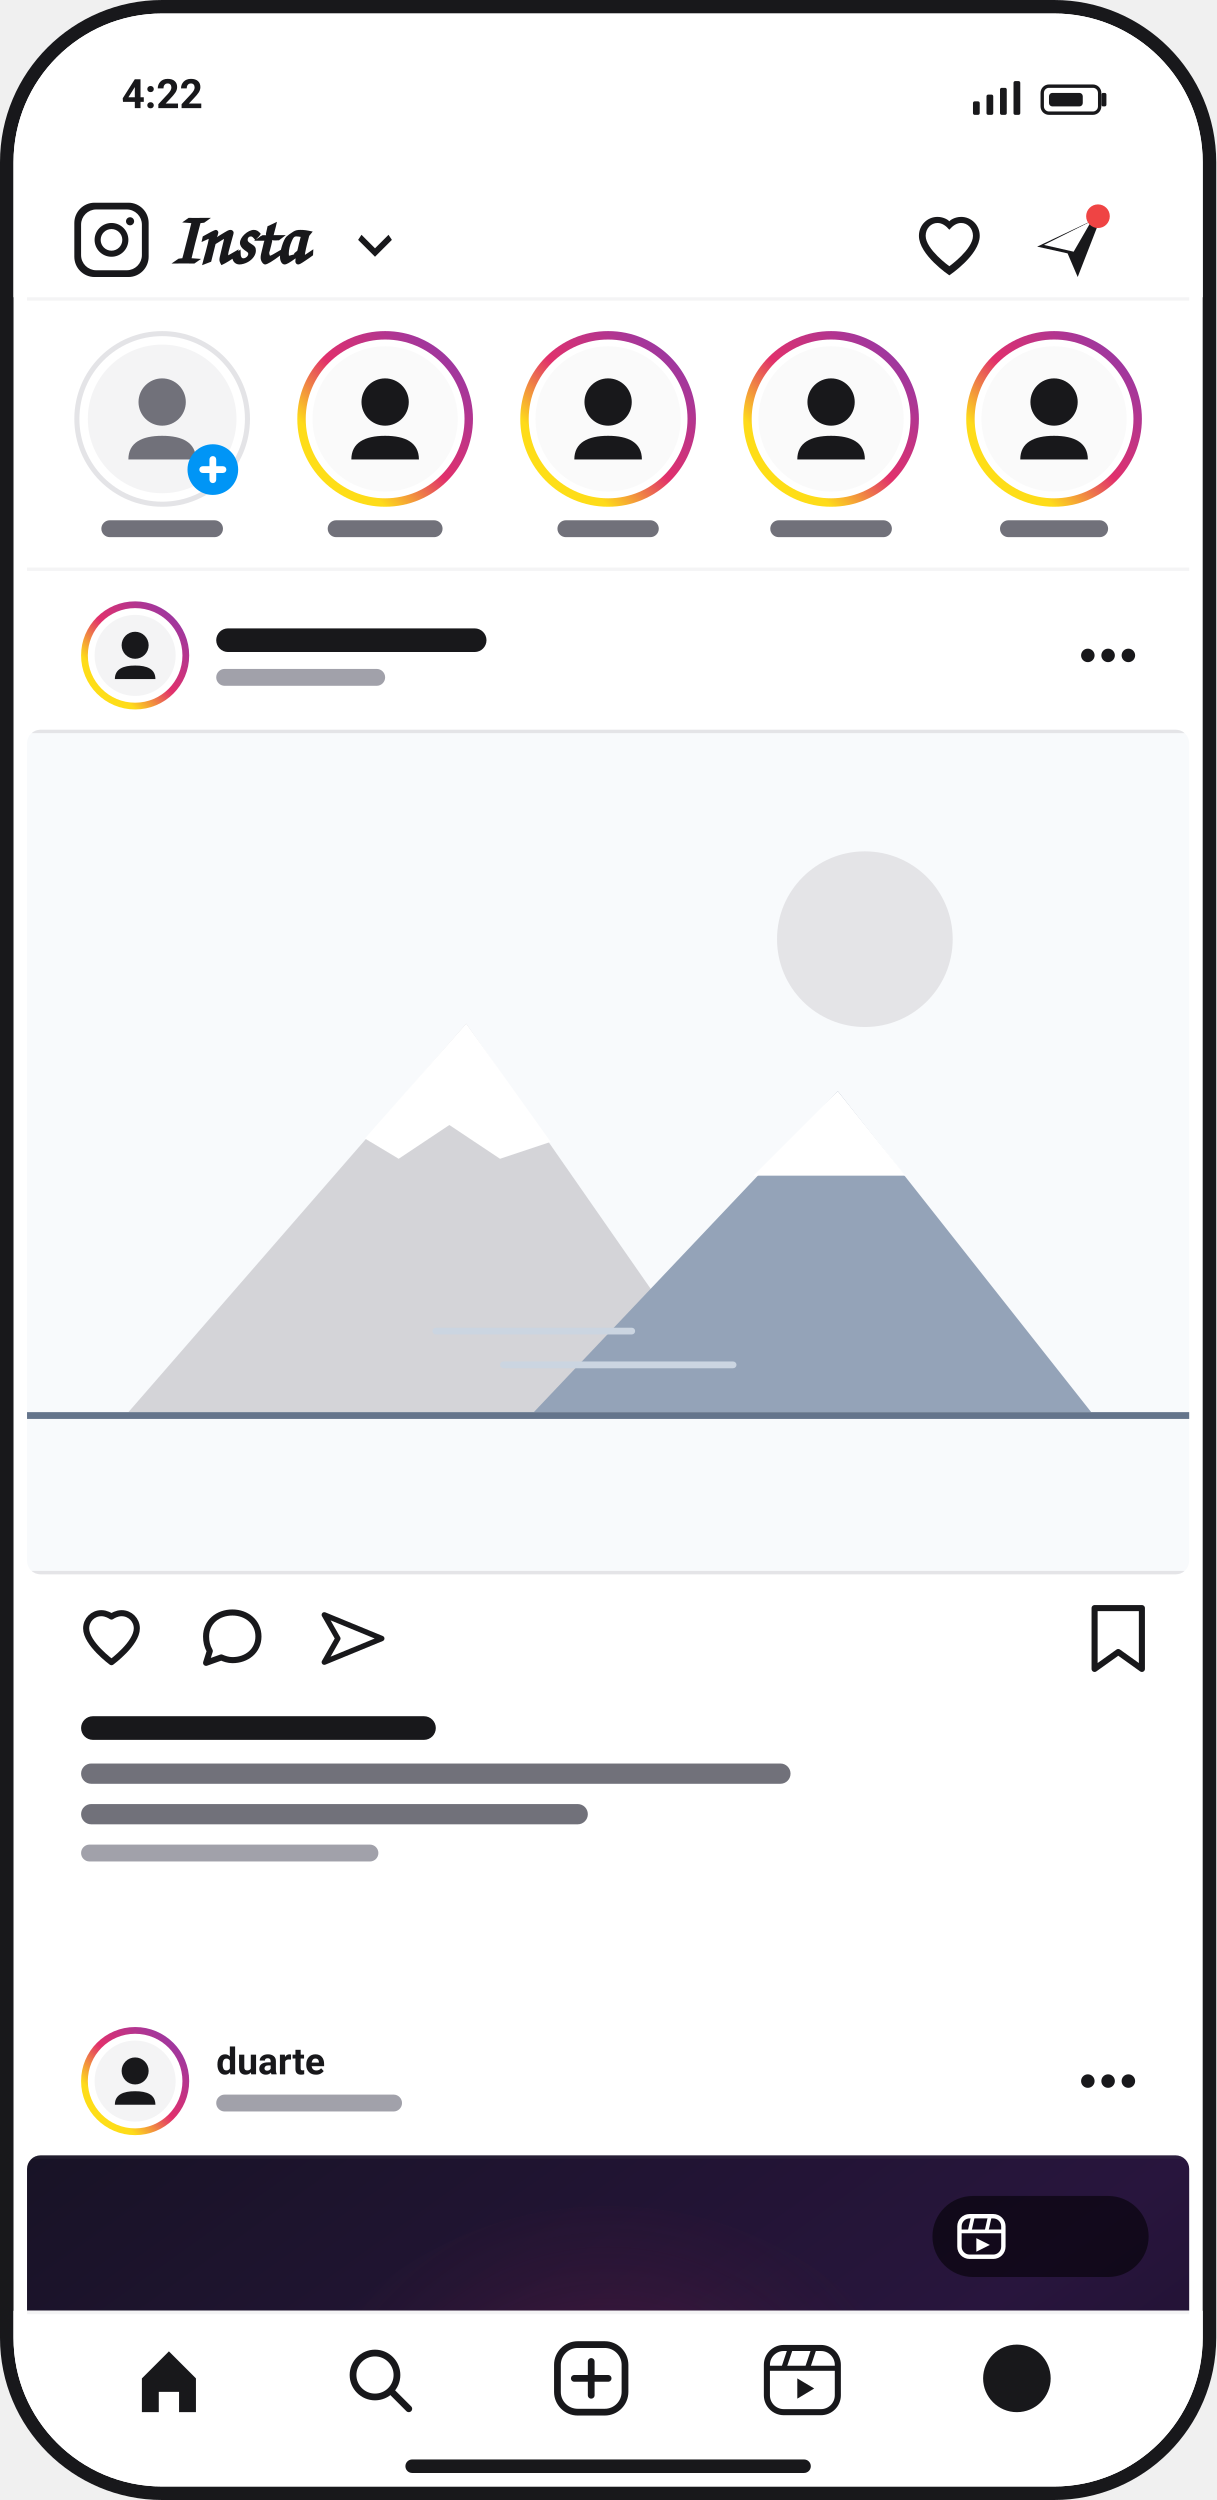
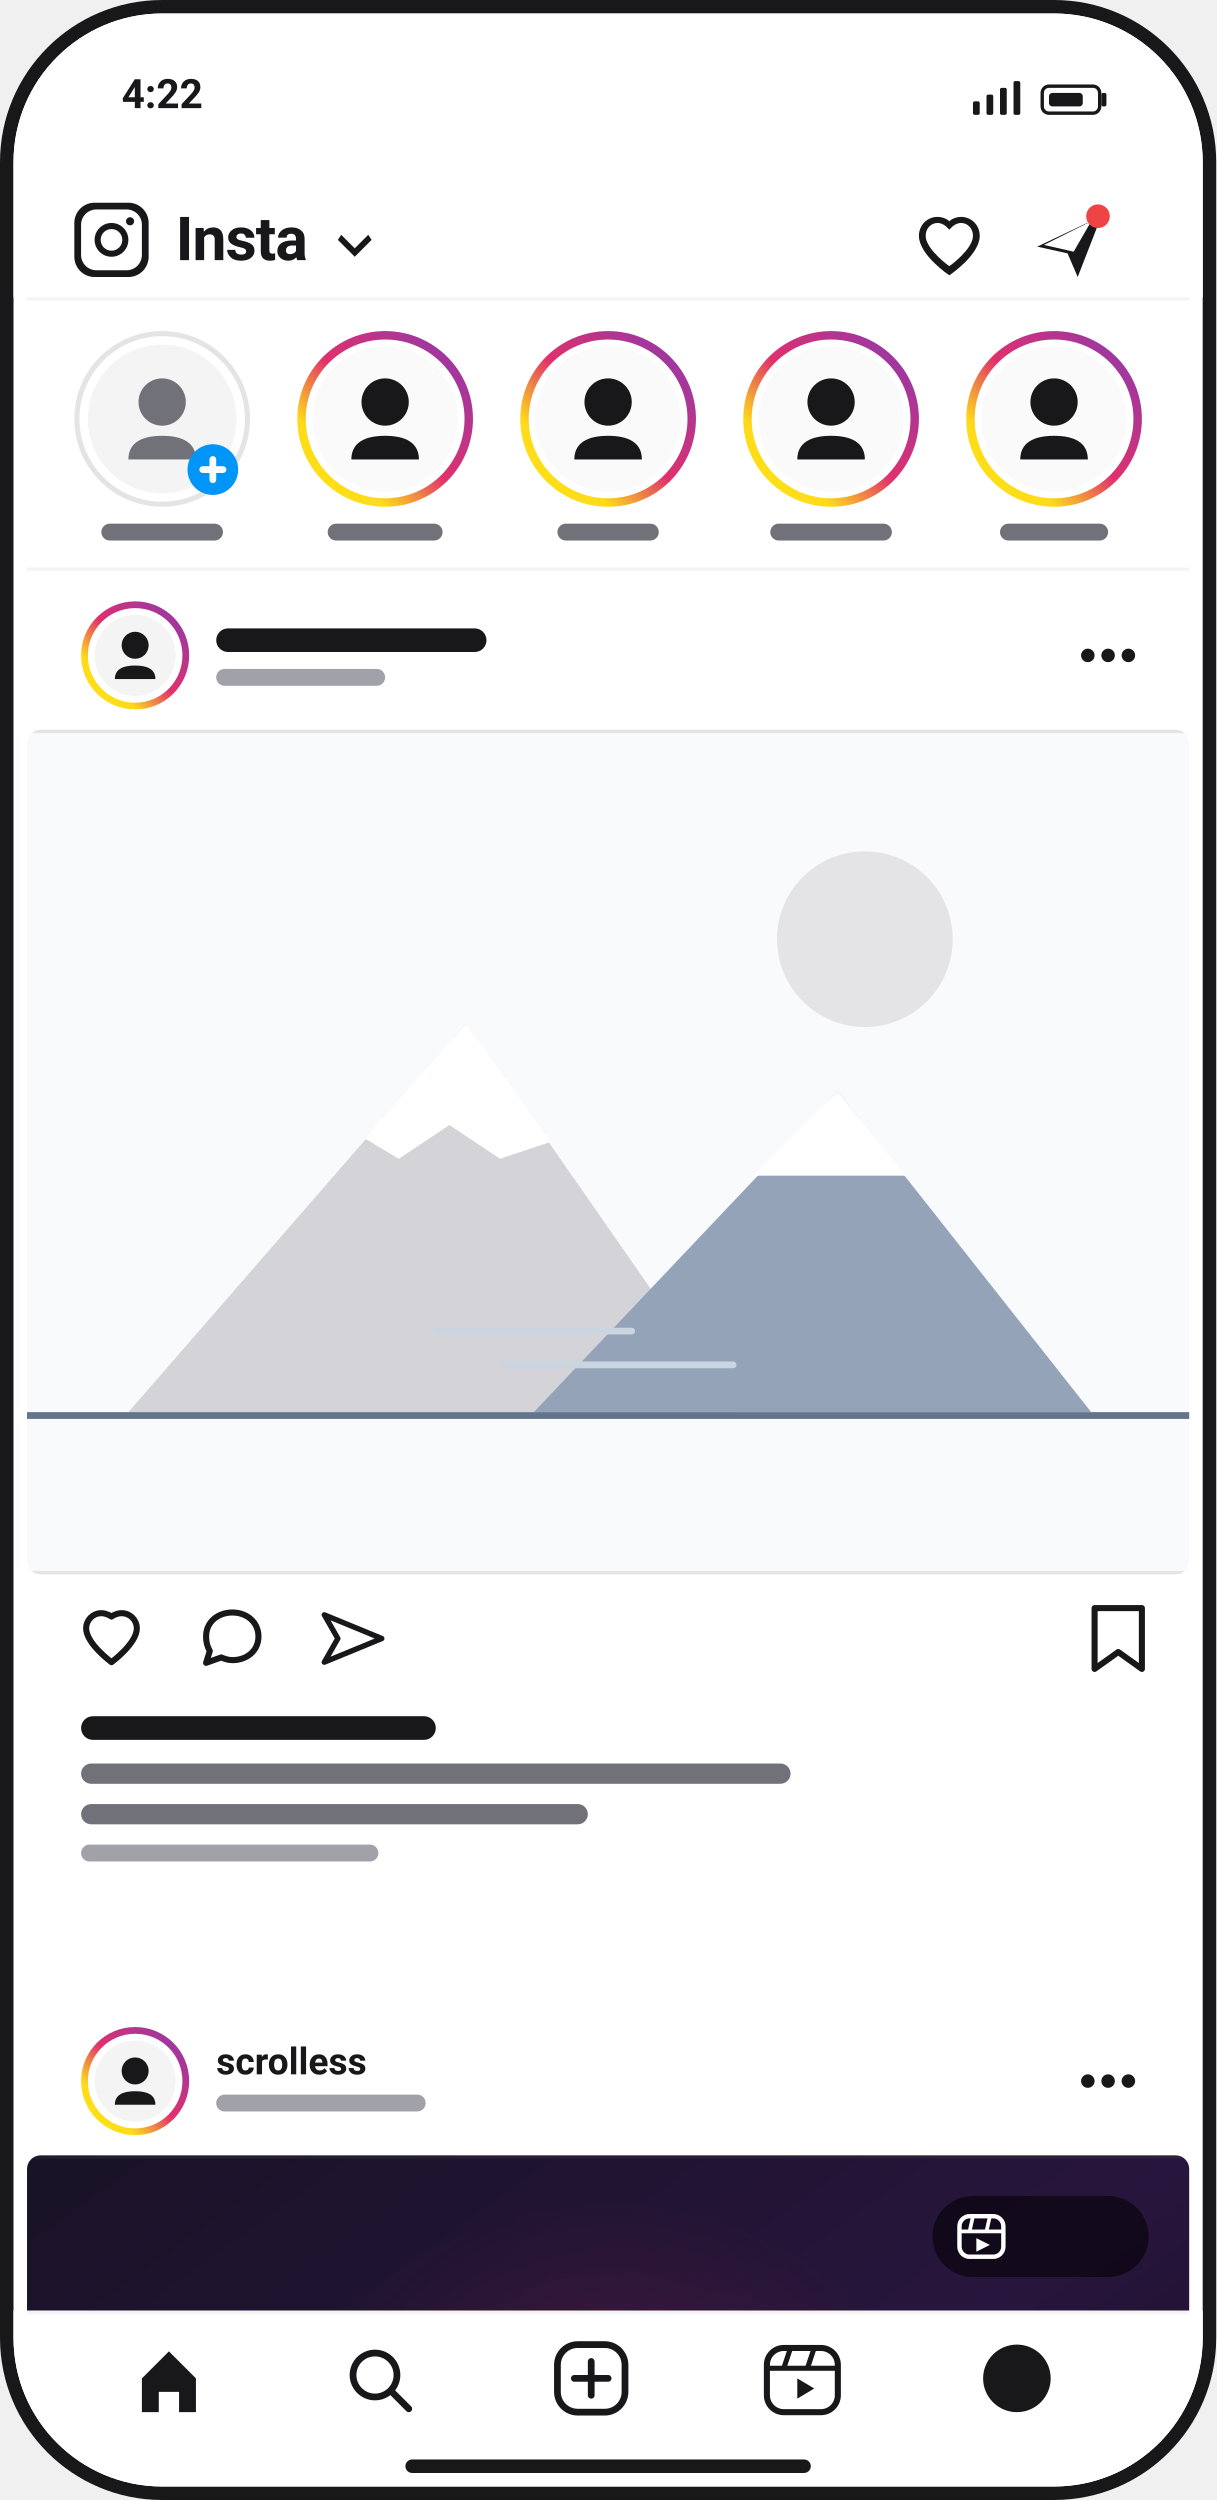
<svg xmlns="http://www.w3.org/2000/svg" viewBox="0 0 360 740" width="100%" height="100%">
  <defs>
    <linearGradient id="ig-gradient" x1="0%" y1="100%" x2="100%" y2="0%">
      <stop offset="0%" stop-color="#FEE411" />
      <stop offset="25%" stop-color="#FEDB1A" />
      <stop offset="50%" stop-color="#E1306C" />
      <stop offset="100%" stop-color="#833AB4" />
    </linearGradient>
    <linearGradient id="reels-bg" x1="0%" y1="0%" x2="100%" y2="100%">
      <stop offset="0%" stop-color="#181326" />
      <stop offset="50%" stop-color="#28153D" />
      <stop offset="100%" stop-color="#0E0A17" />
    </linearGradient>
    <radialGradient id="reels-glow" cx="50%" cy="40%" r="50%">
      <stop offset="0%" stop-color="#E1306C" stop-opacity="0.4" />
      <stop offset="100%" stop-color="#181326" stop-opacity="0" />
    </radialGradient>
    <clipPath id="screen-clip">
      <rect x="4" y="4" width="352" height="732" rx="44" />
    </clipPath>
    <clipPath id="feed-scroll-clip">
      <rect x="0" y="88" width="360" height="596" />
    </clipPath>
    <clipPath id="photo-clip">
      <rect x="0" y="38" width="344" height="250" rx="4" />
    </clipPath>
    <clipPath id="reel-feed-clip">
      <rect x="0" y="38" width="344" height="250" rx="4" />
    </clipPath>
  </defs>
  <style>
    /*  */
    .sans { font-family: -apple-system, BlinkMacSystemFont, "Segoe UI", Roboto, Helvetica, Arial, sans-serif; }
-     .script-title { font-family: cursive, sans-serif; font-weight: bold; }
+     

    /* ======================================================== */
    /* MASTER 8.0-SECOND TIMELINE: SCROLL FEED -&gt; REEL -&gt; BLOCK */
    /* 0.0s - 0.6s (0% - 7.5%):   View normal photo feed post   */
    /* 0.6s - 1.4s (7.5% - 17.5%): User scrolls feed UP to Reel  */
    /* 1.4s - 2.4s (17.5% - 30%):  Reel plays live (1 second)   */
    /* 2.4s (30%):                 Scrolless covers the Reel!    */
    /* 2.4s - 7.0s (30% - 87.5%): Reel stays completely covered */
    /* 7.0s - 7.6s (87.5% - 95%): Cover lifts &amp; scrolls back    */
    /* 7.6s - 8.0s (95% - 100%):  Rests at normal feed post     */
    /* ======================================================== */

    /* 1. Feed Scroll Translation (moves up -394px to center Reel post) */
    @keyframes feedScrollAnim {
      0%, 7.5% { transform: translateY(0px); }
      17.5%, 87.5% { transform: translateY(-465px); }
      95%, 100% { transform: translateY(0px); }
    }

    /* 2. Swipe Gesture Finger */
    @keyframes swipeGesture {
      0%, 4% { opacity: 0; transform: translate(180px, 520px) scale(0.9); }
      7.5% { opacity: 0.9; transform: translate(180px, 500px) scale(1); }
      14% { opacity: 0.9; transform: translate(180px, 240px) scale(0.95); }
      17.5% { opacity: 0; transform: translate(180px, 200px) scale(0.85); }
      100% { opacity: 0; transform: translate(180px, 520px) scale(0.9); }
    }

    /* 3. In-Feed Video Scrubber (plays 1s after arriving, pauses when covered) */
    @keyframes videoScrubberProgress {
      0%, 17.5% { transform: scaleX(0); }
      30% { transform: scaleX(0.28); }
      87.5% { transform: scaleX(0.28); }
      92%, 100% { transform: scaleX(0); }
    }

    /* 4. Scrolless Opaque Cover (100% solid black backdrop + prohibition medallion) */
    @keyframes feedCoverAnim {
      0%, 29.5% { opacity: 0; visibility: hidden; }
      30% { visibility: visible; opacity: 1; }
      87.5% { opacity: 1; visibility: visible; }
      92%, 100% { opacity: 0; visibility: hidden; }
    }

    /* Continuous video playback groove for character */
    @keyframes grooveMotion {
      0%, 100% { transform: translateY(0px) rotate(0deg) scale(1, 1); }
      25% { transform: translateY(-5px) rotate(-3.5deg) scale(0.97, 1.03); }
      50% { transform: translateY(3px) rotate(0deg) scale(1.03, 0.97); }
      75% { transform: translateY(-5px) rotate(3.5deg) scale(0.97, 1.03); }
    }

    /* Ambient spotlight glow pulse on video */
    @keyframes feedGlowPulse {
      0%, 100% { transform: scale(1); opacity: 0.7; }
      50% { transform: scale(1.18); opacity: 1; }
    }

    /* Dynamic equalizer waveforms */
    @keyframes eqWave1 { 0%, 100% { transform: scaleY(0.35); } 50% { transform: scaleY(1); } }
    @keyframes eqWave2 { 0%, 100% { transform: scaleY(0.9); } 50% { transform: scaleY(0.25); } }
    @keyframes eqWave3 { 0%, 100% { transform: scaleY(0.5); } 50% { transform: scaleY(1.05); } }

    /* Class bindings */
    .anim-feed-scroll { animation: feedScrollAnim 8s cubic-bezier(0.25, 1, 0.5, 1) infinite; }
    .anim-swipe-finger { animation: swipeGesture 8s ease-in-out infinite; }
    .anim-feed-cover { animation: feedCoverAnim 8s cubic-bezier(0.25, 1, 0.5, 1) infinite; }
    .anim-video-progress { transform-origin: 0px 285px; animation: videoScrubberProgress 8s linear infinite; }
    .anim-groove { transform-origin: 0px 45px; animation: grooveMotion 1.2s ease-in-out infinite; }
    .anim-feed-glow { transform-origin: 172px 163px; animation: feedGlowPulse 1.2s ease-in-out infinite; }
    .eq-1 { transform-box: fill-box; transform-origin: bottom; animation: eqWave1 0.7s ease-in-out infinite; }
    .eq-2 { transform-box: fill-box; transform-origin: bottom; animation: eqWave2 0.5s ease-in-out infinite; }
    .eq-3 { transform-box: fill-box; transform-origin: bottom; animation: eqWave3 0.8s ease-in-out infinite; }
    /*  */
  </style>
  <rect x="0" y="0" width="360" height="740" rx="48" fill="#18181B" />
  <rect x="4" y="4" width="352" height="732" rx="44" fill="#FFFFFF" />
  <g clip-path="url(#screen-clip)">
    <g id="feed-scroll-viewport" clip-path="url(#feed-scroll-clip)">
      <g id="scrollable-feed" class="anim-feed-scroll">
        <g id="stories-tray" transform="translate(8 98)">
          <g transform="translate(14 0)">
            <circle cx="26" cy="26" r="26" fill="#E4E4E7" />
            <circle cx="26" cy="26" r="24.5" fill="#FFFFFF" />
            <circle cx="26" cy="26" r="22" fill="#F4F4F5" />
            <circle cx="26" cy="21" r="7" fill="#71717A" />
            <path d="M 16 38 C 16 33 20 31 26 31 C 32 31 36 33 36 38 Z" fill="#71717A" />
            <circle cx="41" cy="41" r="7.5" fill="#0095F6" />
            <rect x="40" y="37" width="2" height="8" rx="1" fill="#FFFFFF" />
            <rect x="37" y="40" width="8" height="2" rx="1" fill="#FFFFFF" />
-             <rect x="8" y="56" width="36" height="5" rx="2.5" fill="#71717A" />
+             <rect x="8" y="57" width="36" height="5" rx="2.5" fill="#71717A" />
          </g>
          <g transform="translate(80 0)">
            <circle cx="26" cy="26" r="26" fill="url(#ig-gradient)" />
            <circle cx="26" cy="26" r="23.5" fill="#FFFFFF" />
            <circle cx="26" cy="26" r="21.5" fill="#FAFAFA" />
            <circle cx="26" cy="21" r="7" fill="#18181B" />
            <path d="M 16 38 C 16 33 20 31 26 31 C 32 31 36 33 36 38 Z" fill="#18181B" />
-             <rect x="9" y="56" width="34" height="5" rx="2.5" fill="#71717A" />
+             <rect x="9" y="57" width="34" height="5" rx="2.5" fill="#71717A" />
          </g>
          <g transform="translate(146 0)">
            <circle cx="26" cy="26" r="26" fill="url(#ig-gradient)" />
            <circle cx="26" cy="26" r="23.5" fill="#FFFFFF" />
            <circle cx="26" cy="26" r="21.5" fill="#FAFAFA" />
            <circle cx="26" cy="21" r="7" fill="#18181B" />
            <path d="M 16 38 C 16 33 20 31 26 31 C 32 31 36 33 36 38 Z" fill="#18181B" />
-             <rect x="11" y="56" width="30" height="5" rx="2.5" fill="#71717A" />
+             <rect x="11" y="57" width="30" height="5" rx="2.5" fill="#71717A" />
          </g>
          <g transform="translate(212 0)">
            <circle cx="26" cy="26" r="26" fill="url(#ig-gradient)" />
            <circle cx="26" cy="26" r="23.5" fill="#FFFFFF" />
            <circle cx="26" cy="26" r="21.5" fill="#FAFAFA" />
            <circle cx="26" cy="21" r="7" fill="#18181B" />
            <path d="M 16 38 C 16 33 20 31 26 31 C 32 31 36 33 36 38 Z" fill="#18181B" />
-             <rect x="8" y="56" width="36" height="5" rx="2.5" fill="#71717A" />
+             <rect x="8" y="57" width="36" height="5" rx="2.5" fill="#71717A" />
          </g>
          <g transform="translate(278 0)">
            <circle cx="26" cy="26" r="26" fill="url(#ig-gradient)" />
            <circle cx="26" cy="26" r="23.5" fill="#FFFFFF" />
            <circle cx="26" cy="26" r="21.5" fill="#FAFAFA" />
            <circle cx="26" cy="21" r="7" fill="#18181B" />
            <path d="M 16 38 C 16 33 20 31 26 31 C 32 31 36 33 36 38 Z" fill="#18181B" />
-             <rect x="10" y="56" width="32" height="5" rx="2.5" fill="#71717A" />
+             <rect x="10" y="57" width="32" height="5" rx="2.5" fill="#71717A" />
          </g>
          <rect x="0" y="70" width="344" height="1" fill="#F4F4F5" />
        </g>
        <g id="post-1-photo" transform="translate(8 178)">
          <g transform="translate(16 0)">
            <circle cx="16" cy="16" r="16" fill="url(#ig-gradient)" />
            <circle cx="16" cy="16" r="14" fill="#FFFFFF" />
            <circle cx="16" cy="16" r="12" fill="#F4F4F5" />
            <circle cx="16" cy="13" r="4" fill="#18181B" />
            <path d="M 10 23 C 10 20 12.5 19 16 19 C 19.5 19 22 20 22 23 Z" fill="#18181B" />
            <rect x="40" y="8" width="80" height="7" rx="3.5" fill="#18181B" />
            <rect x="40" y="20" width="50" height="5" rx="2.5" fill="#A1A1AA" />
            <circle cx="298" cy="16" r="2" fill="#18181B" />
            <circle cx="304" cy="16" r="2" fill="#18181B" />
            <circle cx="310" cy="16" r="2" fill="#18181B" />
          </g>
          <g clip-path="url(#photo-clip)">
            <rect x="0" y="38" width="344" height="250" fill="#F8FAFC" />
            <rect x="0" y="38" width="344" height="1" fill="#E4E4E7" />
            <rect x="0" y="287" width="344" height="1" fill="#E4E4E7" />
            <circle cx="248" cy="100" r="26" fill="#E4E4E7" />
            <polygon points="30 240 130 125 210 240" fill="#D4D4D8" />
            <polygon points="100 159 130 125 155 160 140 165 125 155 110 165" fill="#FFFFFF" />
            <polygon points="150 240 240 145 315 240" fill="#94A3B8" />
            <polygon points="215 170 240 145 260 170" fill="#FFFFFF" />
            <rect x="0" y="240" width="344" height="2" fill="#64748B" />
            <rect x="120" y="215" width="60" height="2" rx="1" fill="#CBD5E1" />
            <rect x="140" y="225" width="70" height="2" rx="1" fill="#CBD5E1" />
          </g>
          <g transform="translate(16 298)">
            <path d="M 9 16 C 9 16 1.5 10.5 1.5 6 C 1.5 3.5 3.5 1.5 6 1.5 C 7.5 1.5 8.7 2.3 9 2.5 C 9.3 2.3 10.5 1.5 12 1.5 C 14.5 1.5 16.5 3.5 16.5 6 C 16.5 10.5 9 16 9 16 Z" fill="none" stroke="#18181B" stroke-width="1.8" stroke-linejoin="round" />
            <path d="M 37 8.4 C 37 4.1 40.5 1.3 44.8 1.3 C 49 1.3 52.5 4.1 52.5 8.4 C 52.5 12.7 49 15.4 44.8 15.4 C 43.6 15.4 42.4 15 41.5 14.6 L 37 16.2 L 38.1 12.7 C 37.3 11.3 37 9.9 37 8.4 Z" fill="none" stroke="#18181B" stroke-width="1.8" stroke-linejoin="round" />
            <polygon points="72 2 89 9 72 16 76 9" fill="none" stroke="#18181B" stroke-width="1.6" stroke-linejoin="round" />
            <polygon points="300 0 314 0 314 18 307 13 300 18" fill="none" stroke="#18181B" stroke-width="1.8" stroke-linejoin="round" />
          </g>
          <g transform="translate(16 330)">
            <rect x="0" y="0" width="105" height="7" rx="3.5" fill="#18181B" />
            <rect x="0" y="14" width="210" height="6" rx="3" fill="#71717A" />
            <rect x="0" y="26" width="150" height="6" rx="3" fill="#71717A" />
            <rect x="0" y="38" width="88" height="5" rx="2.5" fill="#A1A1AA" />
          </g>
        </g>
        <g id="post-2-reel" transform="translate(8 600)">
          <g transform="translate(16 0)">
            <circle cx="16" cy="16" r="16" fill="url(#ig-gradient)" />
            <circle cx="16" cy="16" r="14" fill="#FFFFFF" />
            <circle cx="16" cy="16" r="12" fill="#F4F4F5" />
            <circle cx="16" cy="13" r="4" fill="#18181B" />
            <path d="M 10 23 C 10 20 12.5 19 16 19 C 19.5 19 22 20 22 23 Z" fill="#18181B" />
-             <text x="40" y="14" fill="#18181B" font-size="11" font-weight="700" class="sans">duarte</text>
-             <rect x="40" y="20" width="55" height="5" rx="2.5" fill="#A1A1AA" />
+             <text x="40" y="14" fill="#18181B" font-size="11" font-weight="700" class="sans">scrolless</text>
+             <rect x="40" y="20" width="62" height="5" rx="2.5" fill="#A1A1AA" />
            <circle cx="298" cy="16" r="2" fill="#18181B" />
            <circle cx="304" cy="16" r="2" fill="#18181B" />
            <circle cx="310" cy="16" r="2" fill="#18181B" />
          </g>
          <g clip-path="url(#reel-feed-clip)">
            <rect x="0" y="38" width="344" height="250" fill="url(#reels-bg)" />
            <circle cx="172" cy="163" r="110" fill="url(#reels-glow)" class="anim-feed-glow" />
            <g transform="translate(172 163) scale(0.72)">
              <g class="anim-groove">
                <ellipse cx="0" cy="-35" rx="18" ry="20" fill="#FFFFFF" opacity="0.85" />
                <rect x="-12" y="-40" width="24" height="8" rx="3" fill="#18181B" />
                <path d="M -22 0 Q 0 -12 22 0 L 16 75 Q 0 80 -16 75 Z" fill="#E1306C" opacity="0.9" />
                <line x1="-20" y1="8" x2="-50" y2="-25" stroke="#E1306C" stroke-width="9" stroke-linecap="round" />
                <line x1="20" y1="8" x2="52" y2="35" stroke="#E1306C" stroke-width="9" stroke-linecap="round" />
                <line x1="-10" y1="75" x2="-26" y2="125" stroke="#18181B" stroke-width="9" stroke-linecap="round" />
                <line x1="10" y1="75" x2="34" y2="115" stroke="#18181B" stroke-width="9" stroke-linecap="round" />
              </g>
            </g>
            <g transform="translate(268 50)">
              <rect x="0" y="0" width="64" height="24" rx="12" fill="#000000" fill-opacity="0.55" />
              <g transform="translate(8 6)">
                <rect x="0" y="0" width="13" height="12" rx="3" fill="none" stroke="#FFFFFF" stroke-width="1.3" />
                <line x1="0" y1="4.5" x2="13" y2="4.5" stroke="#FFFFFF" stroke-width="1.1" />
                <line x1="4" y1="0" x2="3" y2="4.5" stroke="#FFFFFF" stroke-width="1.1" />
                <line x1="9" y1="0" x2="8" y2="4.5" stroke="#FFFFFF" stroke-width="1.1" />
                <polygon points="5 6.5 9 8.5 5 10.5" fill="#FFFFFF" />
              </g>
            </g>
            <g transform="translate(12 254)">
              <rect x="0" y="0" width="86" height="22" rx="11" fill="#000000" fill-opacity="0.55" />
              <circle cx="10" cy="11" r="2.5" fill="#FFFFFF" />
              <rect x="18" y="8.5" width="38" height="5" rx="2.5" fill="#FFFFFF" fill-opacity="0.8" />
              <g transform="translate(64 6)">
                <rect x="0" y="0" width="2" height="10" rx="0.5" fill="#FFFFFF" class="eq-1" />
                <rect x="4" y="0" width="2" height="10" rx="0.5" fill="#FFFFFF" class="eq-2" />
                <rect x="8" y="0" width="2" height="10" rx="0.5" fill="#FFFFFF" class="eq-3" />
                <rect x="12" y="0" width="2" height="10" rx="0.5" fill="#FFFFFF" class="eq-1" />
              </g>
            </g>
            <g transform="translate(321 265)">
              <circle cx="0" cy="0" r="11" fill="#000000" fill-opacity="0.55" />
              <path d="M -5 -3 L -2 -3 L 2 -6 L 2 6 L -2 3 L -5 3 Z" fill="#FFFFFF" />
              <path d="M 4 -3 C 5.5 -1.5 5.5 1.5 4 3" fill="none" stroke="#FFFFFF" stroke-width="1.2" stroke-linecap="round" />
              <path d="M 6 -5 C 8.5 -2.5 8.5 2.5 6 5" fill="none" stroke="#FFFFFF" stroke-width="1.2" stroke-linecap="round" />
            </g>
            <rect x="0" y="285" width="344" height="2" fill="#FFFFFF" fill-opacity="0.25" />
            <rect x="0" y="285" width="344" height="2" fill="#FFFFFF" class="anim-video-progress" />
            <rect x="0" y="38" width="344" height="1" fill="#3F3F46" fill-opacity="0.25" />
            <rect x="0" y="287" width="344" height="1" fill="#3F3F46" fill-opacity="0.25" />
          </g>
          <g id="feed-reel-cover" clip-path="url(#reel-feed-clip)" class="anim-feed-cover" opacity="0" visibility="hidden">
            <rect x="0" y="38" width="344" height="250" fill="#000000" />
            <g transform="translate(172 163)">
              <circle cx="0" cy="0" r="56" fill="#EF4444" fill-opacity="0.18" />
              <circle cx="0" cy="0" r="42" fill="#18181B" stroke="#EF4444" stroke-width="1.8" stroke-opacity="0.55" />
              <circle cx="0" cy="0" r="38" fill="none" stroke="#FFFFFF" stroke-opacity="0.08" stroke-width="1" />
              <circle cx="0" cy="0" r="22" fill="#EF4444" />
              <circle cx="0" cy="0" r="17" fill="#18181B" />
              <polygon points="-15.5,-12.5 -12.5,-15.5 15.5,12.5 12.5,15.5" fill="#EF4444" />
            </g>
          </g>
          <g transform="translate(16 298)">
            <path d="M 9 16 C 9 16 1.5 10.5 1.5 6 C 1.5 3.5 3.5 1.5 6 1.5 C 7.5 1.5 8.7 2.3 9 2.5 C 9.3 2.3 10.5 1.5 12 1.5 C 14.5 1.5 16.5 3.5 16.5 6 C 16.5 10.5 9 16 9 16 Z" fill="none" stroke="#18181B" stroke-width="1.8" stroke-linejoin="round" />
            <path d="M 37 8.4 C 37 4.1 40.5 1.3 44.8 1.3 C 49 1.3 52.5 4.1 52.5 8.4 C 52.5 12.7 49 15.4 44.8 15.4 C 43.6 15.4 42.4 15 41.5 14.6 L 37 16.2 L 38.1 12.7 C 37.3 11.3 37 9.9 37 8.4 Z" fill="none" stroke="#18181B" stroke-width="1.8" stroke-linejoin="round" />
            <polygon points="72 2 89 9 72 16 76 9" fill="none" stroke="#18181B" stroke-width="1.6" stroke-linejoin="round" />
            <polygon points="300 0 314 0 314 18 307 13 300 18" fill="none" stroke="#18181B" stroke-width="1.8" stroke-linejoin="round" />
          </g>
          <g transform="translate(16 330)">
            <rect x="0" y="0" width="105" height="7" rx="3.5" fill="#18181B" />
            <rect x="0" y="14" width="210" height="6" rx="3" fill="#71717A" />
            <rect x="0" y="26" width="150" height="6" rx="3" fill="#71717A" />
            <rect x="0" y="38" width="88" height="5" rx="2.5" fill="#A1A1AA" />
            <rect x="0" y="50" width="52" height="4" rx="2" fill="#D4D4D8" />
          </g>
        </g>
      </g>
    </g>
    <g id="fixed-header">
      <rect x="4" y="4" width="352" height="84" fill="#FFFFFF" />
      <g id="status-bar">
        <text x="36" y="32" fill="#18181B" font-size="12" font-weight="700" class="sans">4:22</text>
        <g transform="translate(288 24)">
          <rect x="0" y="6" width="2" height="4" fill="#18181B" rx="0.5" />
          <rect x="4" y="4" width="2" height="6" fill="#18181B" rx="0.5" />
          <rect x="8" y="2" width="2" height="8" fill="#18181B" rx="0.5" />
          <rect x="12" y="0" width="2" height="10" fill="#18181B" rx="0.5" />
          <rect x="20" y="1" width="18" height="9" rx="2.5" fill="#18181B" />
          <rect x="21" y="2" width="16" height="7" rx="1.5" fill="#FFFFFF" />
          <rect x="22.5" y="3.5" width="10" height="4" rx="1" fill="#18181B" />
          <rect x="38" y="3.5" width="1.5" height="4" rx="0.5" fill="#18181B" />
        </g>
      </g>
      <g id="ig-header" transform="translate(8 48)">
        <g transform="translate(14 10)">
          <rect x="0" y="2" width="22" height="22" rx="6" fill="#18181B" />
          <rect x="2" y="4" width="18" height="18" rx="4.5" fill="#FFFFFF" />
          <circle cx="11" cy="13" r="5" fill="#18181B" />
          <circle cx="11" cy="13" r="3.2" fill="#FFFFFF" />
          <circle cx="16.5" cy="7.5" r="1.2" fill="#18181B" />
-           <text x="28" y="20" fill="#18181B" font-size="22" class="script-title" letter-spacing="-0.3">Insta</text>
-           <polygon points="84 13 89 18 94 13 93 11.5 89 15.5 85 11.5" fill="#18181B" />
+           <text x="30" y="19" fill="#18181B" font-size="18" font-weight="700" class="sans" letter-spacing="-0.3">Insta</text>
+           <polygon points="78 13 83 18 88 13 87 11.5 83 15.5 79 11.5" fill="#18181B" />
        </g>
        <g transform="translate(262 14)">
          <path d="M 11 19.5 C 11 19.5 2 13.5 2 7.8 C 2 4.6 4.5 2.2 7.5 2.2 C 9.4 2.2 10.8 3.2 11 3.5 C 11.2 3.2 12.6 2.2 14.5 2.2 C 17.5 2.2 20 4.6 20 7.8 C 20 13.5 11 19.5 11 19.5 Z" fill="#18181B" />
          <path d="M 11 16.8 C 11 16.8 4 11.8 4 7.8 C 4 5.6 5.6 4 7.5 4 C 8.8 4 10 4.8 11 6 C 12 4.8 13.2 4 14.5 4 C 16.4 4 18 5.6 18 7.8 C 18 11.8 11 16.8 11 16.8 Z" fill="#FFFFFF" />
        </g>
        <g transform="translate(298 14)">
          <polygon points="1 11 20 2 13 20 10 13" fill="#18181B" />
          <polygon points="3 10.5 17 3.5 11.8 12.5" fill="#FFFFFF" />
          <circle cx="19" cy="2" r="3.5" fill="#EF4444" />
        </g>
        <rect x="0" y="40" width="344" height="1" fill="#F4F4F5" />
      </g>
    </g>
    <g id="bottom-nav" transform="translate(8 684)">
      <rect x="-4" y="0" width="352" height="52" fill="#FFFFFF" />
      <rect x="0" y="0" width="344" height="1" fill="#F4F4F5" />
      <g transform="translate(32 10)">
        <path d="M 2 10 L 10 2 L 18 10 L 18 20 L 13 20 L 13 14 L 7 14 L 7 20 L 2 20 Z" fill="#18181B" />
      </g>
      <g transform="translate(94 10)">
        <circle cx="9" cy="9" r="6.5" fill="none" stroke="#18181B" stroke-width="2" />
        <line x1="14" y1="14" x2="19" y2="19" stroke="#18181B" stroke-width="2" stroke-linecap="round" />
      </g>
      <g transform="translate(157 10)">
        <rect x="0" y="0" width="20" height="20" rx="6" fill="none" stroke="#18181B" stroke-width="2" />
        <line x1="10" y1="5" x2="10" y2="15" stroke="#18181B" stroke-width="2" stroke-linecap="round" />
        <line x1="5" y1="10" x2="15" y2="10" stroke="#18181B" stroke-width="2" stroke-linecap="round" />
      </g>
      <g id="reels-nav-tab" transform="translate(219 10)">
        <rect x="0" y="1" width="21" height="19" rx="5" fill="none" stroke="#18181B" stroke-width="1.8" />
        <line x1="0" y1="7" x2="21" y2="7" stroke="#18181B" stroke-width="1.5" />
        <line x1="7" y1="1" x2="5" y2="7" stroke="#18181B" stroke-width="1.5" />
        <line x1="14" y1="1" x2="12" y2="7" stroke="#18181B" stroke-width="1.5" />
        <polygon points="9 10 14 13 9 16" fill="#18181B" />
      </g>
      <g transform="translate(283 10)">
        <circle cx="10" cy="10" r="10" fill="#18181B" />
        <circle cx="10" cy="8.5" fill="#FFFFFF" />
        <circle cx="10" cy="8" r="3" fill="#18181B" />
        <path d="M 5 16 C 5 13 7 12 10 12 C 13 12 15 13 15 16 Z" fill="#18181B" />
      </g>
      <rect x="112" y="44" width="120" height="4" rx="2" fill="#18181B" />
    </g>
    <g id="touch-cursor" class="anim-swipe-finger" opacity="0" transform="translate(180 900)">
      <circle cx="0" cy="0" r="28" fill="#E1306C" opacity="0.3" />
      <circle cx="0" cy="0" r="14" fill="#E1306C" opacity="0.2" />
      <path d="M 0 0 C -6 -6 -12 -2 -14 4 C -16 10 -8 16 -2 18 L 16 54 C 20 62 32 64 38 58 L 50 46 C 56 40 54 28 46 24 L 18 8 C 12 2 6 -2 0 0 Z" fill="#18181B" transform="translate(4 4)" />
      <path d="M 0 0 C -4 -4 -9 -1 -11 3 C -13 8 -6 13 -1 15 L 17 51 C 20 57 29 59 34 54 L 46 42 C 51 37 49 28 42 24 L 16 8 C 11 3 5 0 0 0 Z" fill="#FFFFFF" transform="translate(5 5)" />
    </g>
  </g>
</svg>
